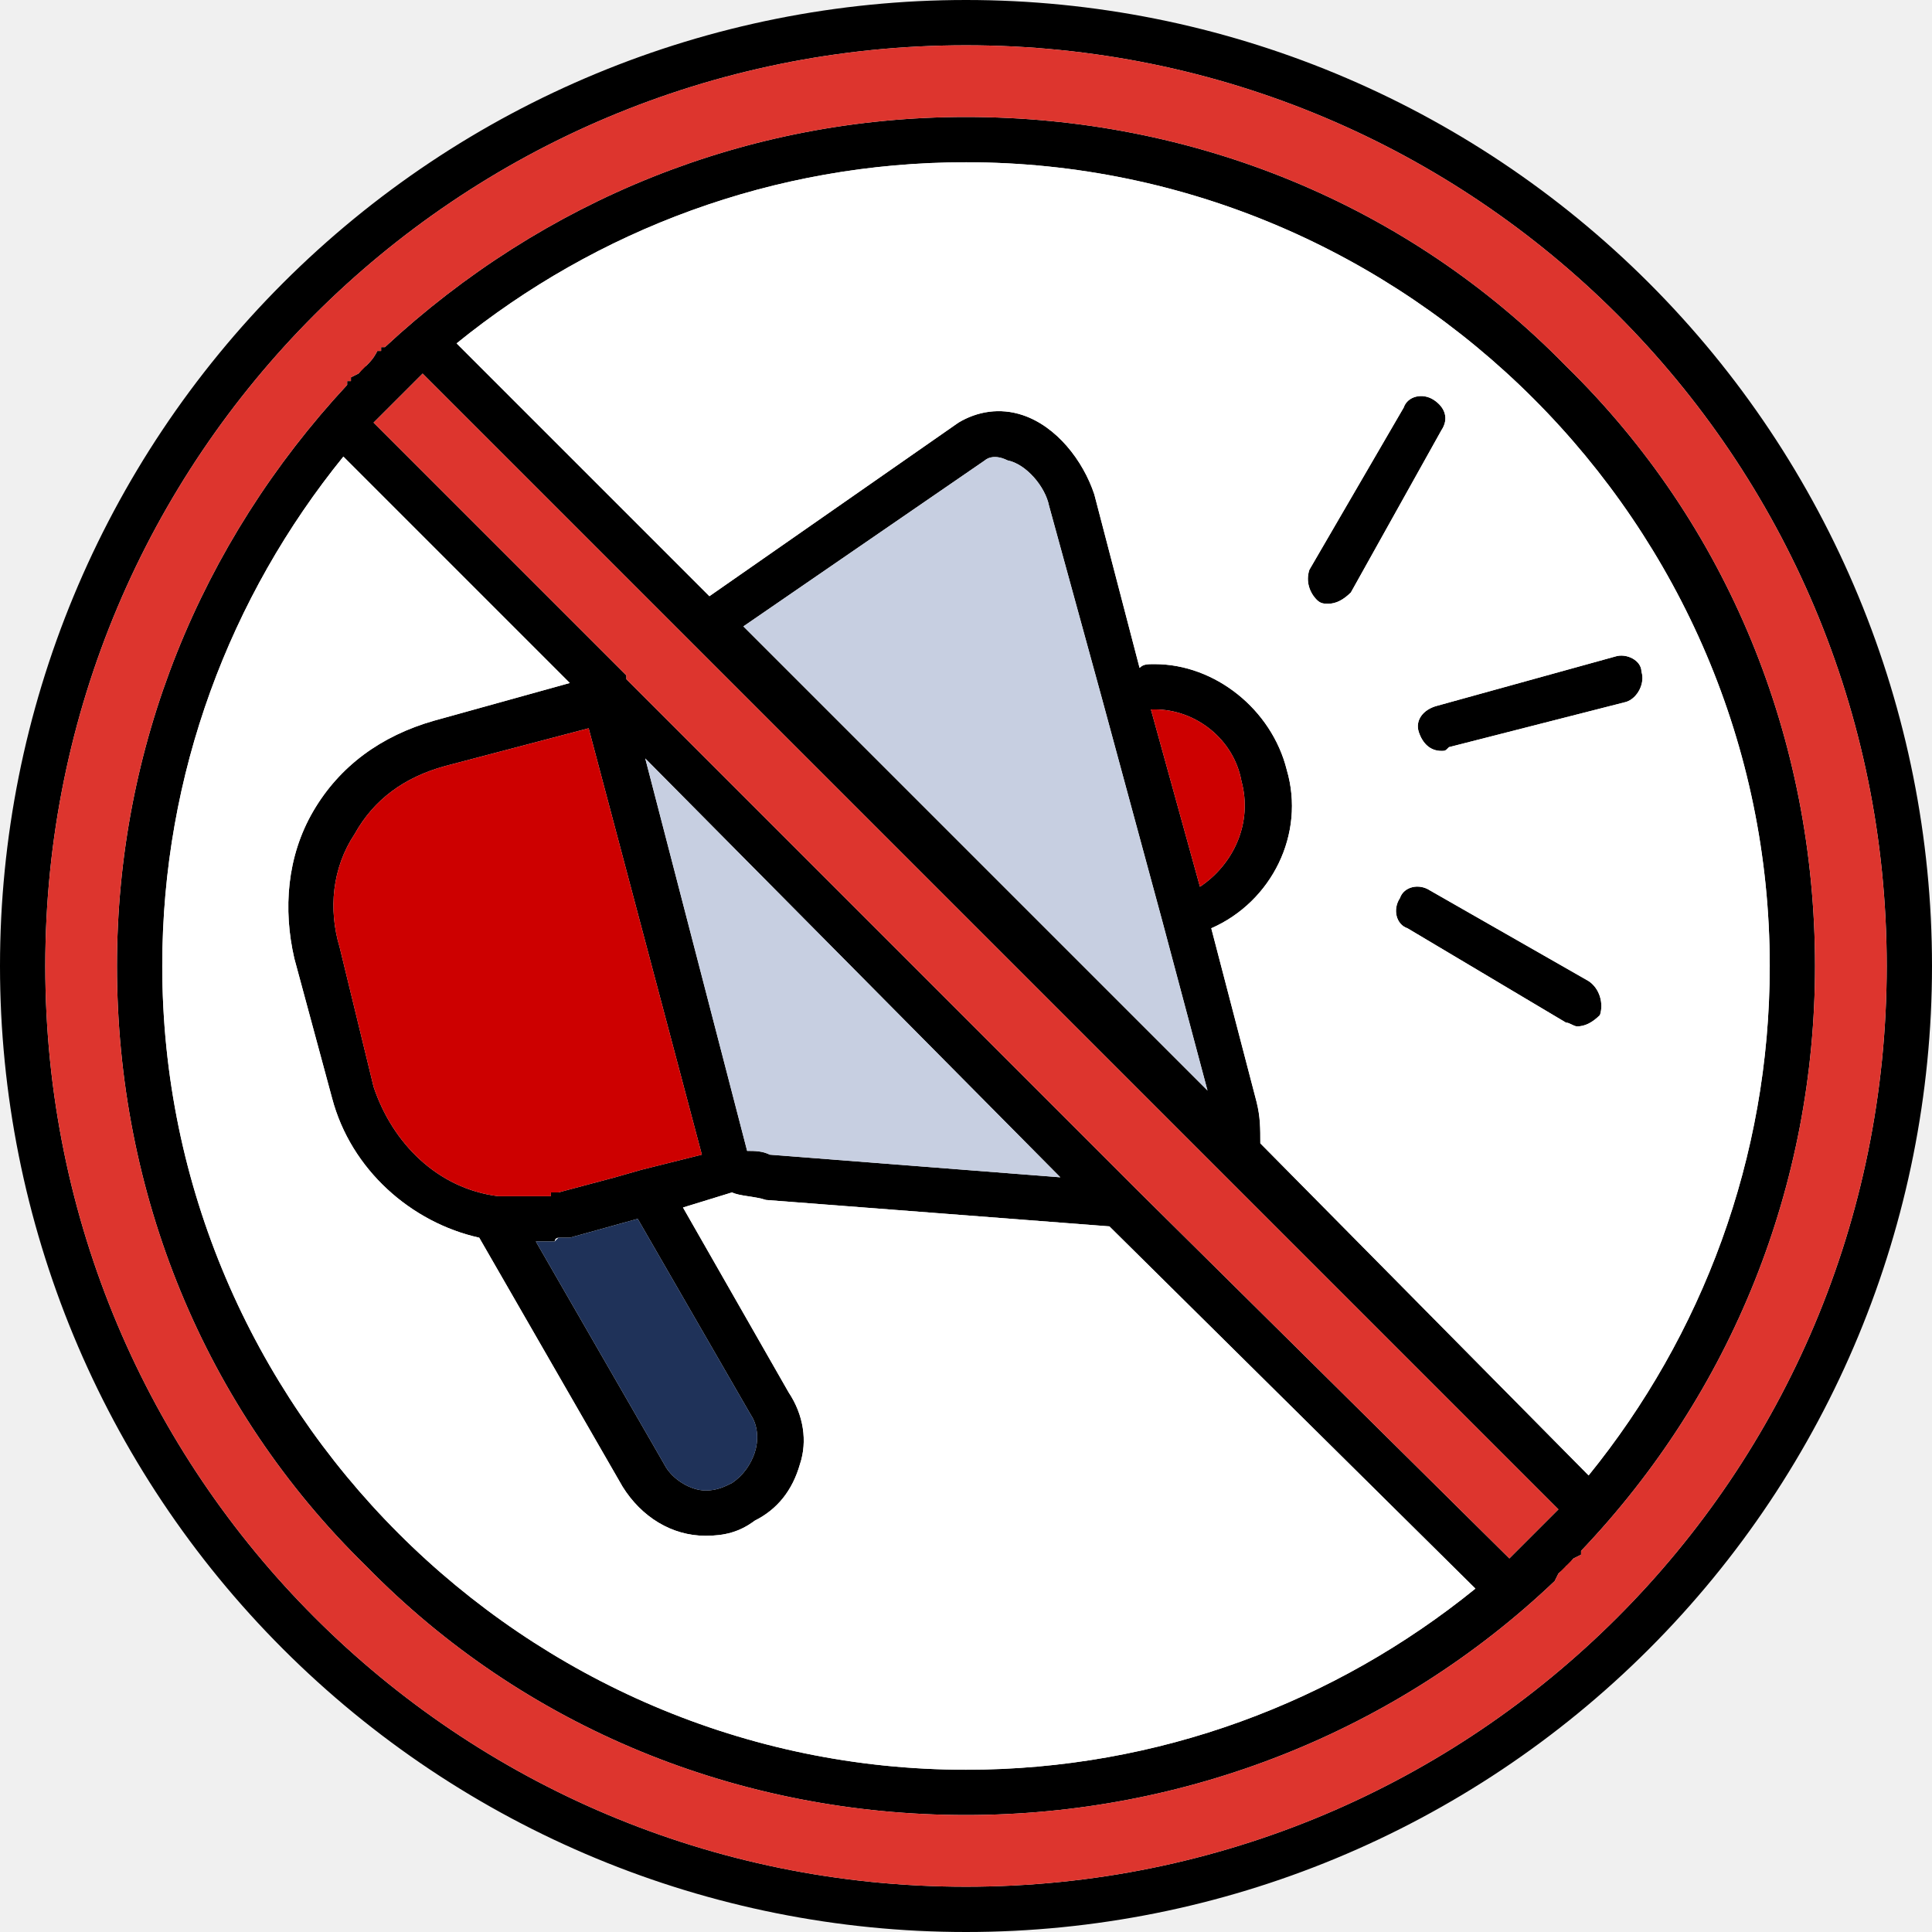
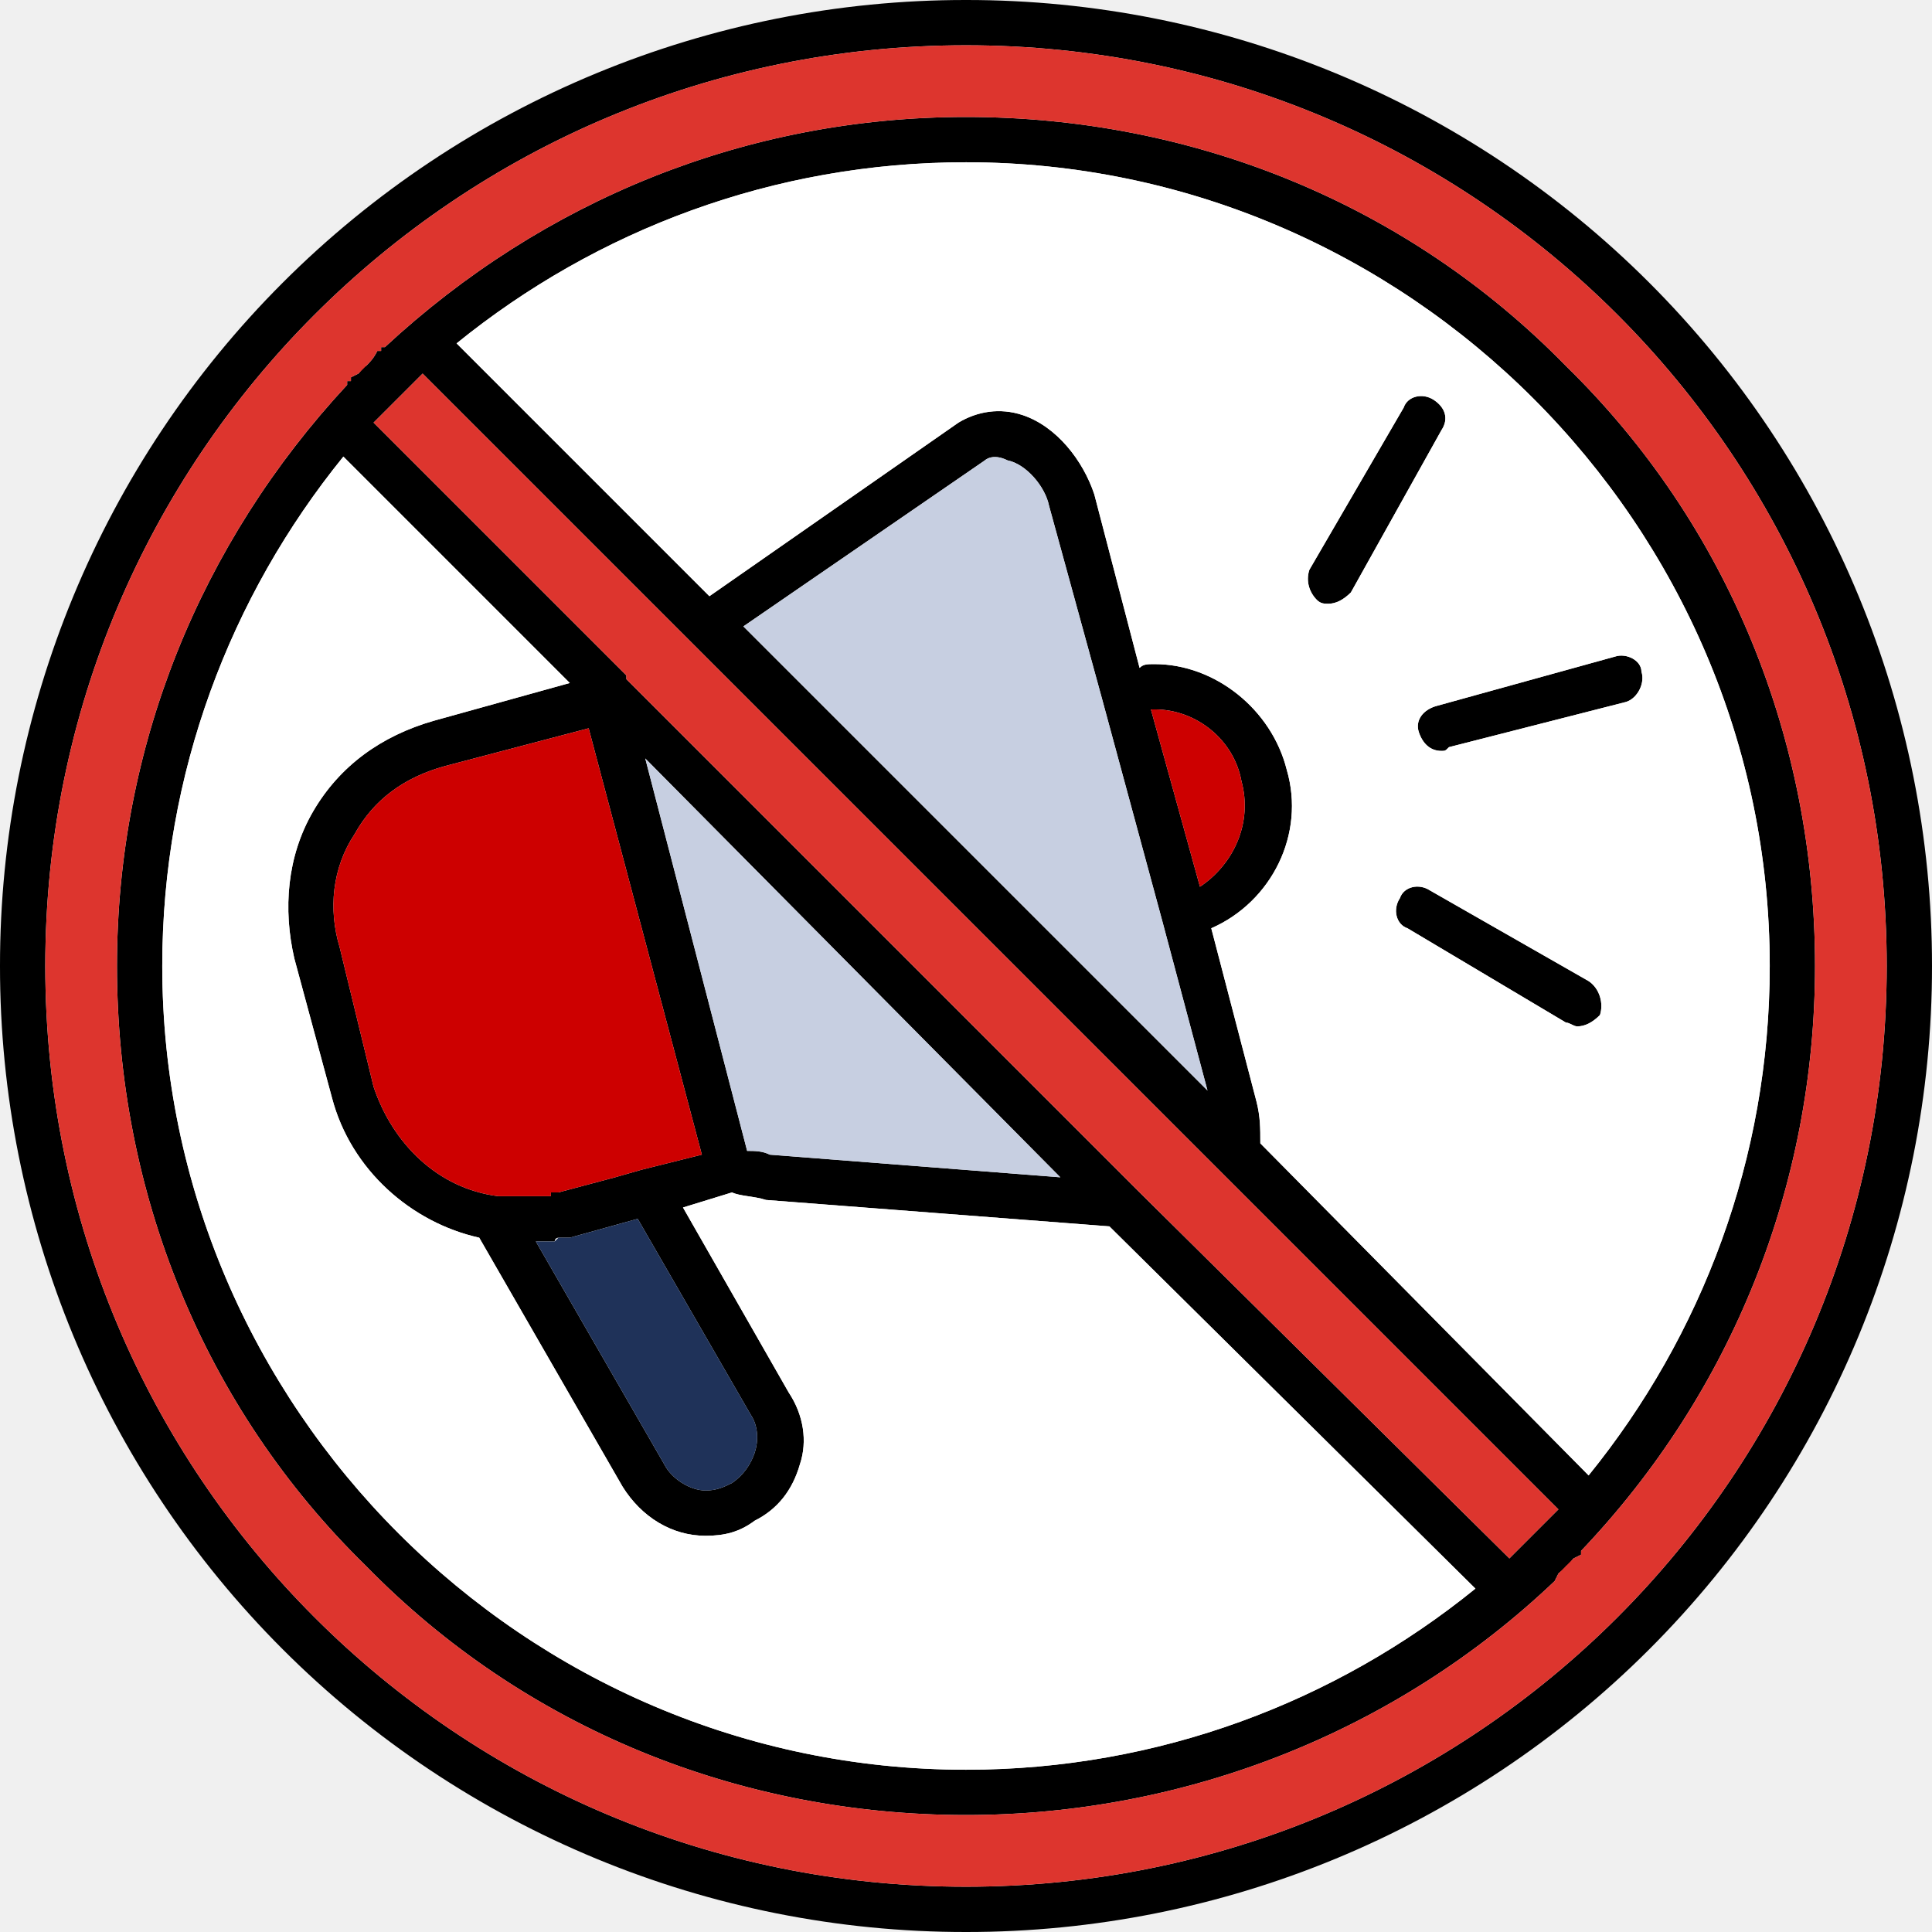
- <svg xmlns="http://www.w3.org/2000/svg" clip-rule="evenodd" fill-rule="evenodd" height="512" image-rendering="optimizeQuality" shape-rendering="geometricPrecision" text-rendering="geometricPrecision" viewBox="0 0 512 512" width="512">
-   <g id="Layer_x0020_1">
-     <path d="m391 421-97-96-91-7c-3-1-7-1-9-2l-13 4 28 49c4 6 5 13 3 19-2 7-6 12-12 15-4 3-8 4-13 4-9 0-17-5-22-13l-38-66c-18-4-34-18-39-37l-10-37c-3-13-2-27 5-39s18-20 32-24l36-10-60-60c-30 37-48 84-48 135 0 117 96 213 213 213 51 0 98-18 135-48zm-110-109-110-111 27 104c2 0 4 0 6 1zm39-23-12-45-16-59-14-51c-1-5-6-11-11-12-4-2-6 0-6 0l-64 44zm-132-131 66-46c5-3 11-4 17-2 9 3 16 12 19 21l12 46c1-1 2-1 4-1 16 0 31 12 35 28 5 17-4 35-20 42l12 46c1 4 1 7 1 11l87 88c30-37 48-84 48-135 0-117-96-213-213-213-51 0-98 18-135 48zm117 30 13 47c9-6 14-17 11-28-2-11-12-19-23-19zm-136 135-18 5c-1 0-1 0-2 0h-1s-1 0-1 1h-1-1-1-1-1l34 59c2 4 7 7 11 7 3 0 5-1 7-2 3-2 5-5 6-8s1-7-1-10zm-13-130-38 10c-11 3-19 9-24 18-6 9-7 20-4 30l9 37c5 15 17 27 33 29h4 7 1 1 1v-1h1 1l15-4 7-2 16-4zm226 6c-3 0-5-2-6-5s1-6 5-7l47-13c3-1 7 1 7 4 1 3-1 7-4 8l-47 12c-1 1-1 1-2 1zm36 73c-1 0-2-1-3-1l-42-25c-3-1-4-5-2-8 1-3 5-4 8-2l42 24c3 2 4 6 3 9-2 2-4 3-6 3zm-66-112c-1 0-2 0-3-1-2-2-3-5-2-8l25-43c1-3 5-4 8-2s4 5 2 8l-24 43c-2 2-4 3-6 3zm-96 352c-68 0-133-27-181-75s-75-113-75-181 27-133 75-181 113-75 181-75 133 27 181 75 75 113 75 181-27 133-75 181-113 75-181 75zm0-500c-135 0-244 109-244 244s109 244 244 244 244-109 244-244-109-244-244-244zm-164 90v-1h1v-1l2-1c1-1 1-2 2-2 1-1 2-2 3-4h1v-1h1c42-39 96-61 154-61 60 0 117 23 159 66 43 42 66 99 66 159 0 58-22 113-62 155v1l-2 1c-1 1-1 2-2 2 0 1-1 1-2 2l-1 2c-42 40-98 62-156 62-60 0-117-23-159-66-43-42-66-99-66-159 0-58 22-112 61-154zm20-3c-4 4-9 9-13 13l67 67v1l135 135 99 98 13-13-230-230z" />
-     <path d="m391 421-97-96-91-7c-3-1-7-1-9-2l-13 4 28 49c4 6 5 13 3 19-2 7-6 12-12 15-4 3-8 4-13 4-9 0-17-5-22-13l-38-66c-18-4-34-18-39-37l-10-37c-3-13-2-27 5-39s18-20 32-24l36-10-60-60c-30 37-48 84-48 135 0 117 96 213 213 213 51 0 98-18 135-48z" fill="#fff" />
-     <path d="m334 303 87 88c30-37 48-84 48-135 0-117-96-213-213-213-51 0-98 18-135 48l67 67 66-46c5-3 11-4 17-2 9 3 16 12 19 21l12 46c1-1 2-1 4-1 16 0 31 12 35 28 5 17-4 35-20 42l12 46c1 4 1 7 1 11zm84-31c-1 0-2-1-3-1l-42-25c-3-1-4-5-2-8 1-3 5-4 8-2l42 24c3 2 4 6 3 9-2 2-4 3-6 3zm-36-73c-3 0-5-2-6-5s1-6 5-7l47-13c3-1 7 1 7 4 1 3-1 7-4 8l-47 12c-1 1-1 1-2 1zm-30-39c-1 0-2 0-3-1-2-2-3-5-2-8l25-43c1-3 5-4 8-2s4 5 2 8l-24 43c-2 2-4 3-6 3z" fill="#fff" />
-     <path d="m413 400-230-230-71-71c-4 4-9 9-13 13l67 67v1l135 135 99 98z" fill="#dd352e" />
-     <path d="m197 166 123 123-12-45-16-59-14-51c-1-5-6-11-11-12-4-2-6 0-6 0z" fill="#c7cfe1" />
-     <path d="m305 188 13 47c9-6 14-17 11-28-2-11-12-19-23-19z" fill="#cd0000" />
-     <path d="m281 312-110-111 27 104c2 0 4 0 6 1z" fill="#c7cfe1" />
-     <path d="m186 306-30-113-38 10c-11 3-19 9-24 18-6 9-7 20-4 30l9 37c5 15 17 27 33 29h4 7 1 1 1v-1h1 1l15-4 7-2z" fill="#cd0000" />
-     <path d="m199 375-30-52-18 5c-1 0-1 0-2 0h-1l-1 1h-1-1-1-1-1l34 59c2 4 7 7 11 7 3 0 5-1 7-2 3-2 5-5 6-8s1-7-1-10z" fill="#1f3259" />
-     <path d="m256 481c-60 0-117-23-159-66-43-42-66-99-66-159 0-58 22-112 61-154v-1h1v-1l2-1 2-2c1-1 2-2 3-4h1v-1h1c42-39 96-61 154-61 60 0 117 23 159 66 43 42 66 99 66 159 0 58-22 113-62 155v1l-2 1-2 2-2 2-1 2c-42 40-98 62-156 62zm-244-225c0 135 109 244 244 244s244-109 244-244-109-244-244-244-244 109-244 244z" fill="#dd352e" />
-   </g>
+ <svg xmlns="http://www.w3.org/2000/svg" clip-rule="evenodd" fill-rule="evenodd" height="512" image-rendering="optimizeQuality" shape-rendering="geometricPrecision" text-rendering="geometricPrecision" width="512">
+   <path d="m391 421-97-96-91-7c-3-1-7-1-9-2l-13 4 28 49c4 6 5 13 3 19-2 7-6 12-12 15-4 3-8 4-13 4-9 0-17-5-22-13l-38-66c-18-4-34-18-39-37l-10-37c-3-13-2-27 5-39s18-20 32-24l36-10-60-60c-30 37-48 84-48 135 0 117 96 213 213 213 51 0 98-18 135-48zM281 312 171 201l27 104c2 0 4 0 6 1zm39-23-12-45-16-59-14-51c-1-5-6-11-11-12-4-2-6 0-6 0l-64 44zM188 158l66-46c5-3 11-4 17-2 9 3 16 12 19 21l12 46c1-1 2-1 4-1 16 0 31 12 35 28 5 17-4 35-20 42l12 46c1 4 1 7 1 11l87 88c30-37 48-84 48-135 0-117-96-213-213-213-51 0-98 18-135 48zm117 30 13 47c9-6 14-17 11-28-2-11-12-19-23-19zM169 323l-18 5h-3s-1 0-1 1h-5l34 59c2 4 7 7 11 7 3 0 5-1 7-2 3-2 5-5 6-8s1-7-1-10zm-13-130-38 10c-11 3-19 9-24 18-6 9-7 20-4 30l9 37c5 15 17 27 33 29h14v-1h2l15-4 7-2 16-4zm226 6c-3 0-5-2-6-5s1-6 5-7l47-13c3-1 7 1 7 4 1 3-1 7-4 8l-47 12c-1 1-1 1-2 1zm36 73c-1 0-2-1-3-1l-42-25c-3-1-4-5-2-8 1-3 5-4 8-2l42 24c3 2 4 6 3 9-2 2-4 3-6 3zm-66-112c-1 0-2 0-3-1-2-2-3-5-2-8l25-43c1-3 5-4 8-2s4 5 2 8l-24 43c-2 2-4 3-6 3zm-96 352A255.8 255.8 0 0 1 0 256 255.8 255.8 0 0 1 256 0a255.8 255.8 0 0 1 256 256 255.8 255.8 0 0 1-256 256zm0-500C121 12 12 121 12 256s109 244 244 244 244-109 244-244S391 12 256 12zM92 102v-1h1v-1l2-1c1-1 1-2 2-2 1-1 2-2 3-4h1v-1h1c42-39 96-61 154-61 60 0 117 23 159 66 43 42 66 99 66 159 0 58-22 113-62 155v1l-2 1c-1 1-1 2-2 2 0 1-1 1-2 2l-1 2c-42 40-98 62-156 62-60 0-117-23-159-66-43-42-66-99-66-159 0-58 22-112 61-154zm20-3-13 13 67 67v1l135 135 99 98 13-13-230-230z" />
+   <path d="m391 421-97-96-91-7c-3-1-7-1-9-2l-13 4 28 49c4 6 5 13 3 19-2 7-6 12-12 15-4 3-8 4-13 4-9 0-17-5-22-13l-38-66c-18-4-34-18-39-37l-10-37c-3-13-2-27 5-39s18-20 32-24l36-10-60-60c-30 37-48 84-48 135 0 117 96 213 213 213 51 0 98-18 135-48zM334 303l87 88c30-37 48-84 48-135 0-117-96-213-213-213-51 0-98 18-135 48l67 67 66-46c5-3 11-4 17-2 9 3 16 12 19 21l12 46c1-1 2-1 4-1 16 0 31 12 35 28 5 17-4 35-20 42l12 46c1 4 1 7 1 11zm84-31c-1 0-2-1-3-1l-42-25c-3-1-4-5-2-8 1-3 5-4 8-2l42 24c3 2 4 6 3 9-2 2-4 3-6 3zm-36-73c-3 0-5-2-6-5s1-6 5-7l47-13c3-1 7 1 7 4 1 3-1 7-4 8l-47 12c-1 1-1 1-2 1zm-30-39c-1 0-2 0-3-1-2-2-3-5-2-8l25-43c1-3 5-4 8-2s4 5 2 8l-24 43c-2 2-4 3-6 3z" fill="#fff" />
+   <path d="M413 400 183 170l-71-71-13 13 67 67v1l135 135 99 98z" fill="#dd352e" />
+   <path d="m197 166 123 123-12-45-16-59-14-51c-1-5-6-11-11-12-4-2-6 0-6 0z" fill="#c7cfe1" />
+   <path d="m305 188 13 47c9-6 14-17 11-28-2-11-12-19-23-19z" fill="#cd0000" />
+   <path d="M281 312 171 201l27 104c2 0 4 0 6 1z" fill="#c7cfe1" />
+   <path d="m186 306-30-113-38 10c-11 3-19 9-24 18-6 9-7 20-4 30l9 37c5 15 17 27 33 29h14v-1h2l15-4 7-2z" fill="#cd0000" />
+   <path d="m199 375-30-52-18 5h-3l-1 1h-5l34 59c2 4 7 7 11 7 3 0 5-1 7-2 3-2 5-5 6-8s1-7-1-10z" fill="#1f3259" />
+   <path d="M256 481c-60 0-117-23-159-66-43-42-66-99-66-159 0-58 22-112 61-154v-1h1v-1l2-1 2-2c1-1 2-2 3-4h1v-1h1c42-39 96-61 154-61 60 0 117 23 159 66 43 42 66 99 66 159 0 58-22 113-62 155v1l-2 1-2 2-2 2-1 2c-42 40-98 62-156 62zM12 256c0 135 109 244 244 244s244-109 244-244S391 12 256 12 12 121 12 256z" fill="#dd352e" />
</svg>
